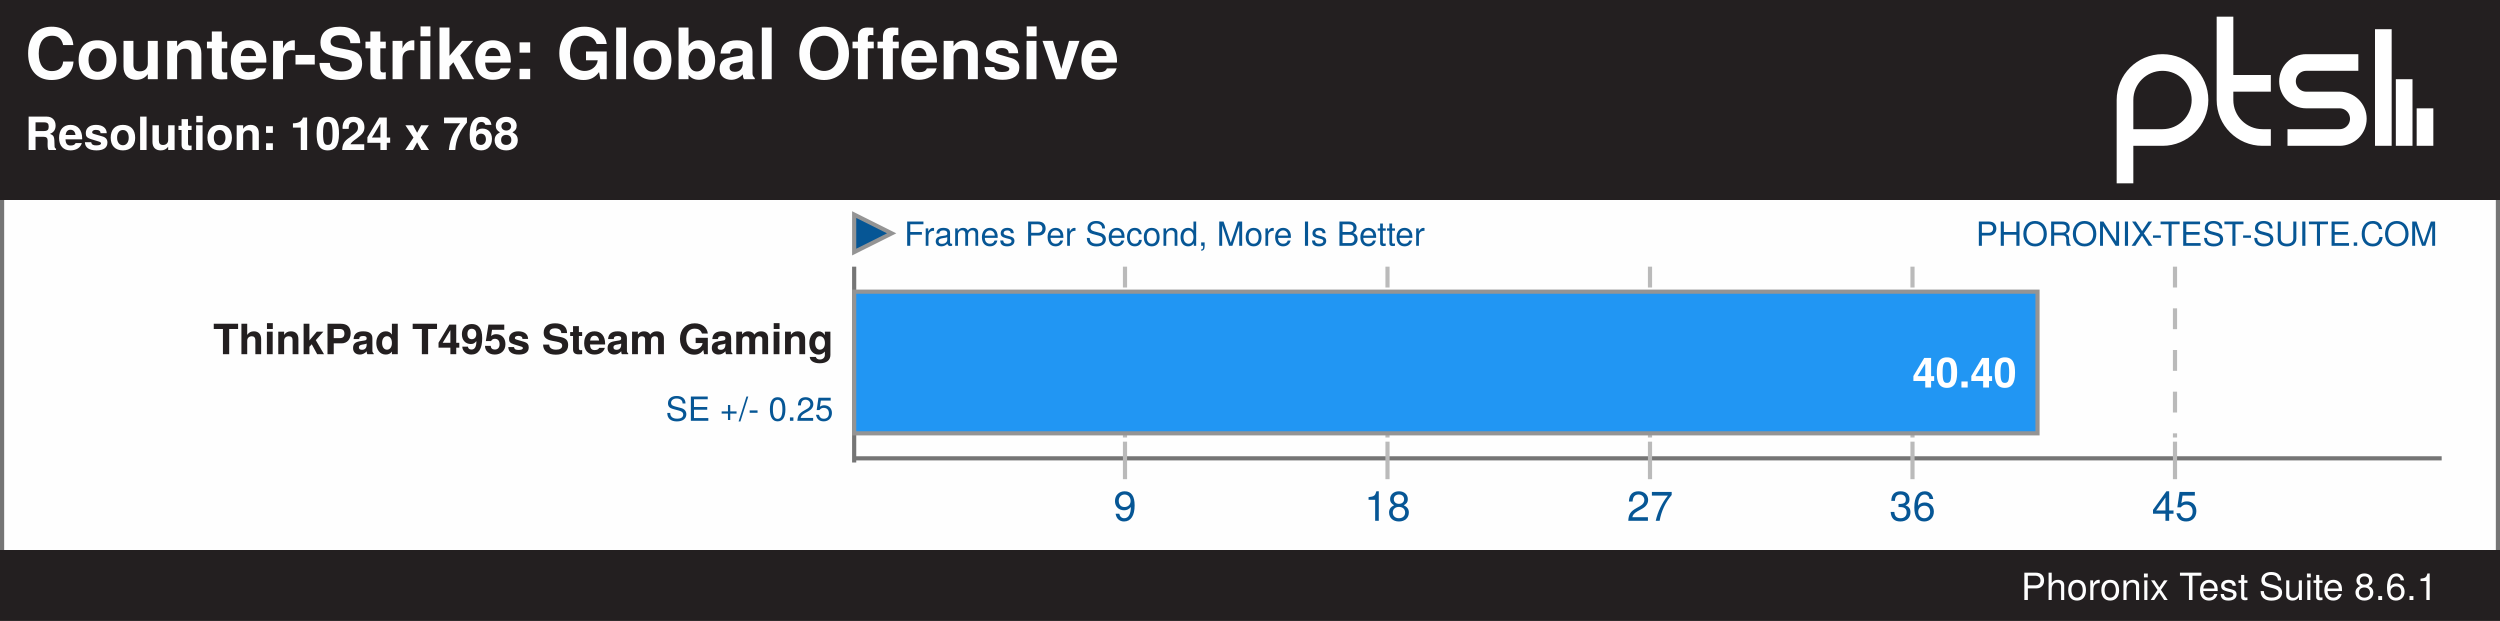
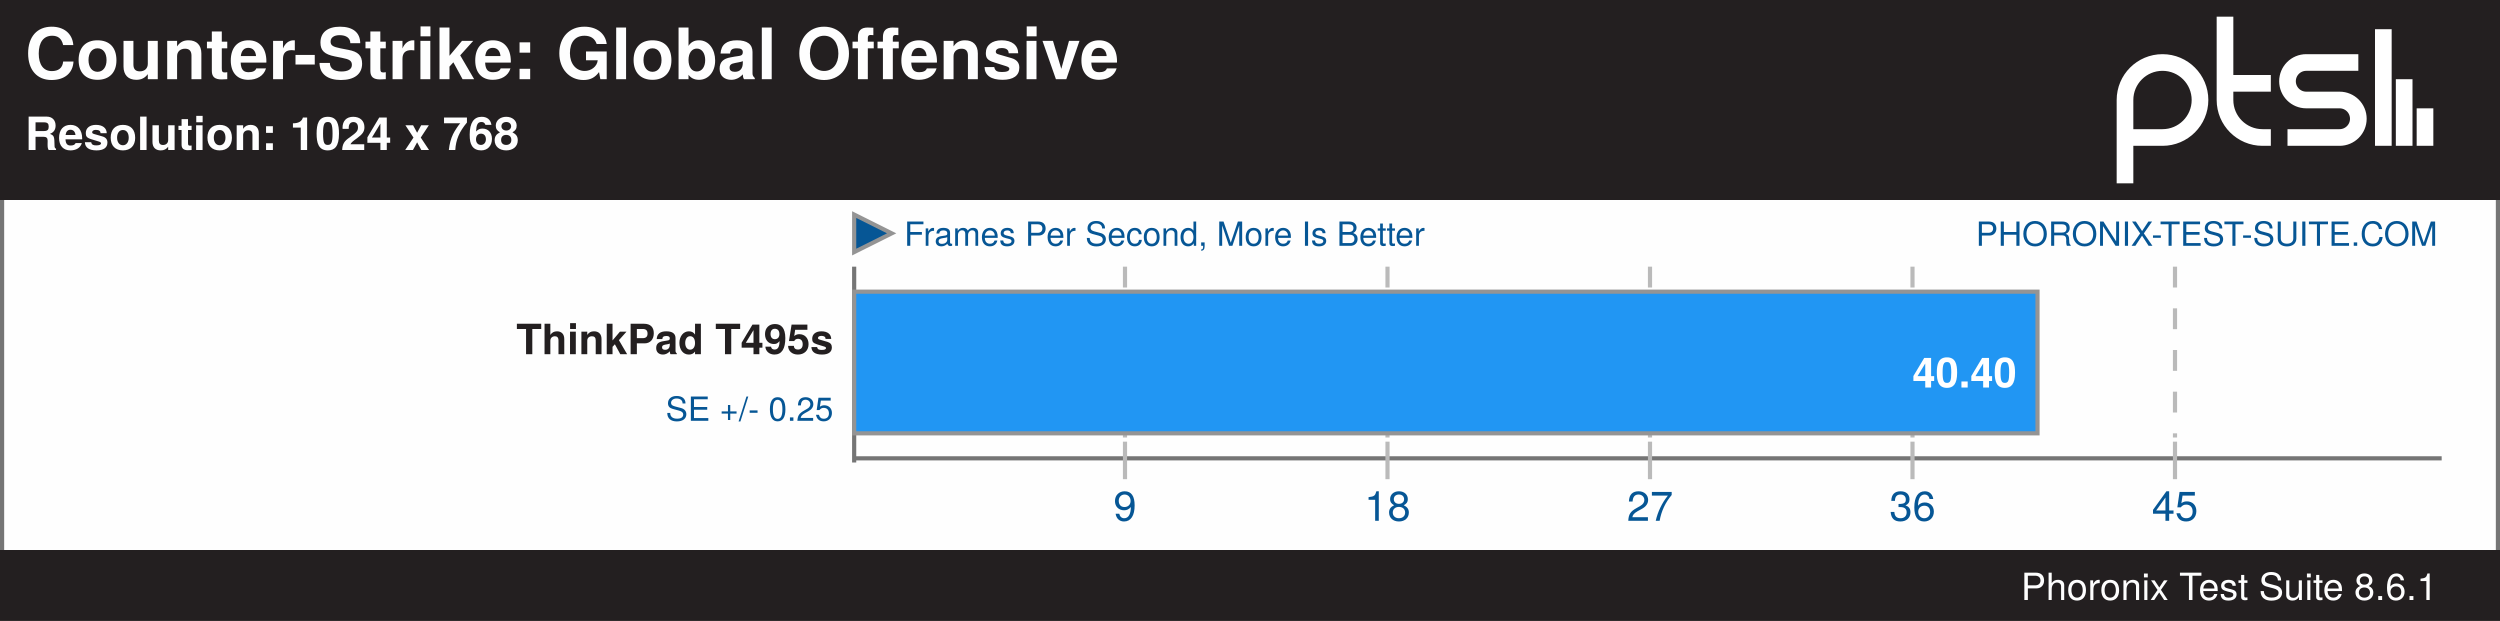
<svg xmlns="http://www.w3.org/2000/svg" xmlns:xlink="http://www.w3.org/1999/xlink" version="1.1" font-family="sans-serif, droid-sans, helvetica, verdana, tahoma" viewbox="0 0 600 149" width="600" height="149" preserveAspectRatio="xMinYMin meet">
  <rect x="0" y="0" width="600" height="149" fill="#FEFEFE" stroke="#757575" stroke-width="2" />
  <g stroke="#757575" stroke-width="1">
    <line x1="205" y1="64" x2="205" y2="111" />
    <line x1="205" y1="110" x2="586" y2="110" />
  </g>
  <a xlink:href="https://www.phoronix-test-suite.com/" xlink:show="new">
    <text x="585" y="59" font-size="8" fill="#065695" text-anchor="end" xlink:show="new">PHORONIX-TEST-SUITE.COM</text>
  </a>
  <polygon points="214,56 205,60.5 205,51.5" fill="#065695" stroke="#949494" stroke-width="1" />
  <text x="217" y="59" font-size="8" fill="#065695" text-anchor="start">Frames Per Second, More Is Better</text>
  <rect x="0" y="0" width="600" height="48" fill="#231f20" />
  <a xlink:href="https://openbenchmarking.org/test/pts/csgo-1.6.0" xlink:show="new">
    <text x="6" y="19" font-size="17" fill="#FEFEFE" text-anchor="start" xlink:show="new" font-weight="bold">Counter-Strike: Global Offensive</text>
  </a>
  <text x="6" y="36" font-size="11" font-weight="bold" fill="#FEFEFE" text-anchor="start">Resolution: 1024 x 768</text>
  <path d="m74 22v9m-5-16v16m-5-28v28m-23-2h12.5c2.485 0 4.5-2.015 4.5-4.5s-2.015-4.5-4.5-4.5h-8c-2.485 0-4.5-2.015-4.5-4.5s2.015-4.5 4.5-4.5h12.5m-21 5h-11m11 13h-2c-4.971 0-9-4.029-9-9v-20m-24 40v-20c0-4.971 4.029-9 9-9 4.971 0 9 4.029 9 9s-4.029 9-9 9h-9" stroke="#ffffff" stroke-width="4" fill="none" transform="translate(508,4)" />
  <g font-size="10" fill="#231f20" font-weight="bold">
-     <text x="200" y="85" text-anchor="end">ThinkPad T495s Steam Gaming</text>
+     <text x="200" y="85" text-anchor="end">ThinkPad T495s</text>
  </g>
  <g font-size="10" fill="#065695" text-anchor="middle">
    <text x="270" y="125">9</text>
    <text x="333" y="125">18</text>
    <text x="396" y="125">27</text>
    <text x="459" y="125">36</text>
    <text x="522" y="125">45</text>
  </g>
  <g stroke="#BABABA" stroke-width="1">
    <line x1="270" y1="64" x2="270" y2="105" stroke-dasharray="5,5" />
    <line x1="270" y1="106" x2="270" y2="115" />
    <line x1="333" y1="64" x2="333" y2="105" stroke-dasharray="5,5" />
    <line x1="333" y1="106" x2="333" y2="115" />
    <line x1="396" y1="64" x2="396" y2="105" stroke-dasharray="5,5" />
    <line x1="396" y1="106" x2="396" y2="115" />
    <line x1="459" y1="64" x2="459" y2="105" stroke-dasharray="5,5" />
    <line x1="459" y1="106" x2="459" y2="115" />
    <line x1="522" y1="64" x2="522" y2="105" stroke-dasharray="5,5" />
    <line x1="522" y1="106" x2="522" y2="115" />
  </g>
  <g stroke="#949494" stroke-width="1">
-     <rect x="205" y="70" height="34" width="284" fill="#2196f3" xlink:title="ThinkPad T495s Steam Gaming: 40.40" />
+     <rect x="205" y="70" height="34" width="284" fill="#2196f3" xlink:title="ThinkPad T495s: 40.40" />
  </g>
  <g font-size="8" fill="#065695" text-anchor="end">
    <text y="101" x="200">SE +/- 0.25</text>
  </g>
  <g font-size="10" fill="#FFFFFF" font-weight="bold" text-anchor="end">
    <text x="484" y="93">40.40</text>
  </g>
  <rect x="0" y="132" width="600" height="17" fill="#231f20" />
  <a xlink:href="https://www.phoronix-test-suite.com/" xlink:show="new">
    <text x="585" y="144" font-size="9" fill="#FEFEFE" text-anchor="end" xlink:show="new">Phoronix Test Suite 8.6.1</text>
  </a>
</svg>
